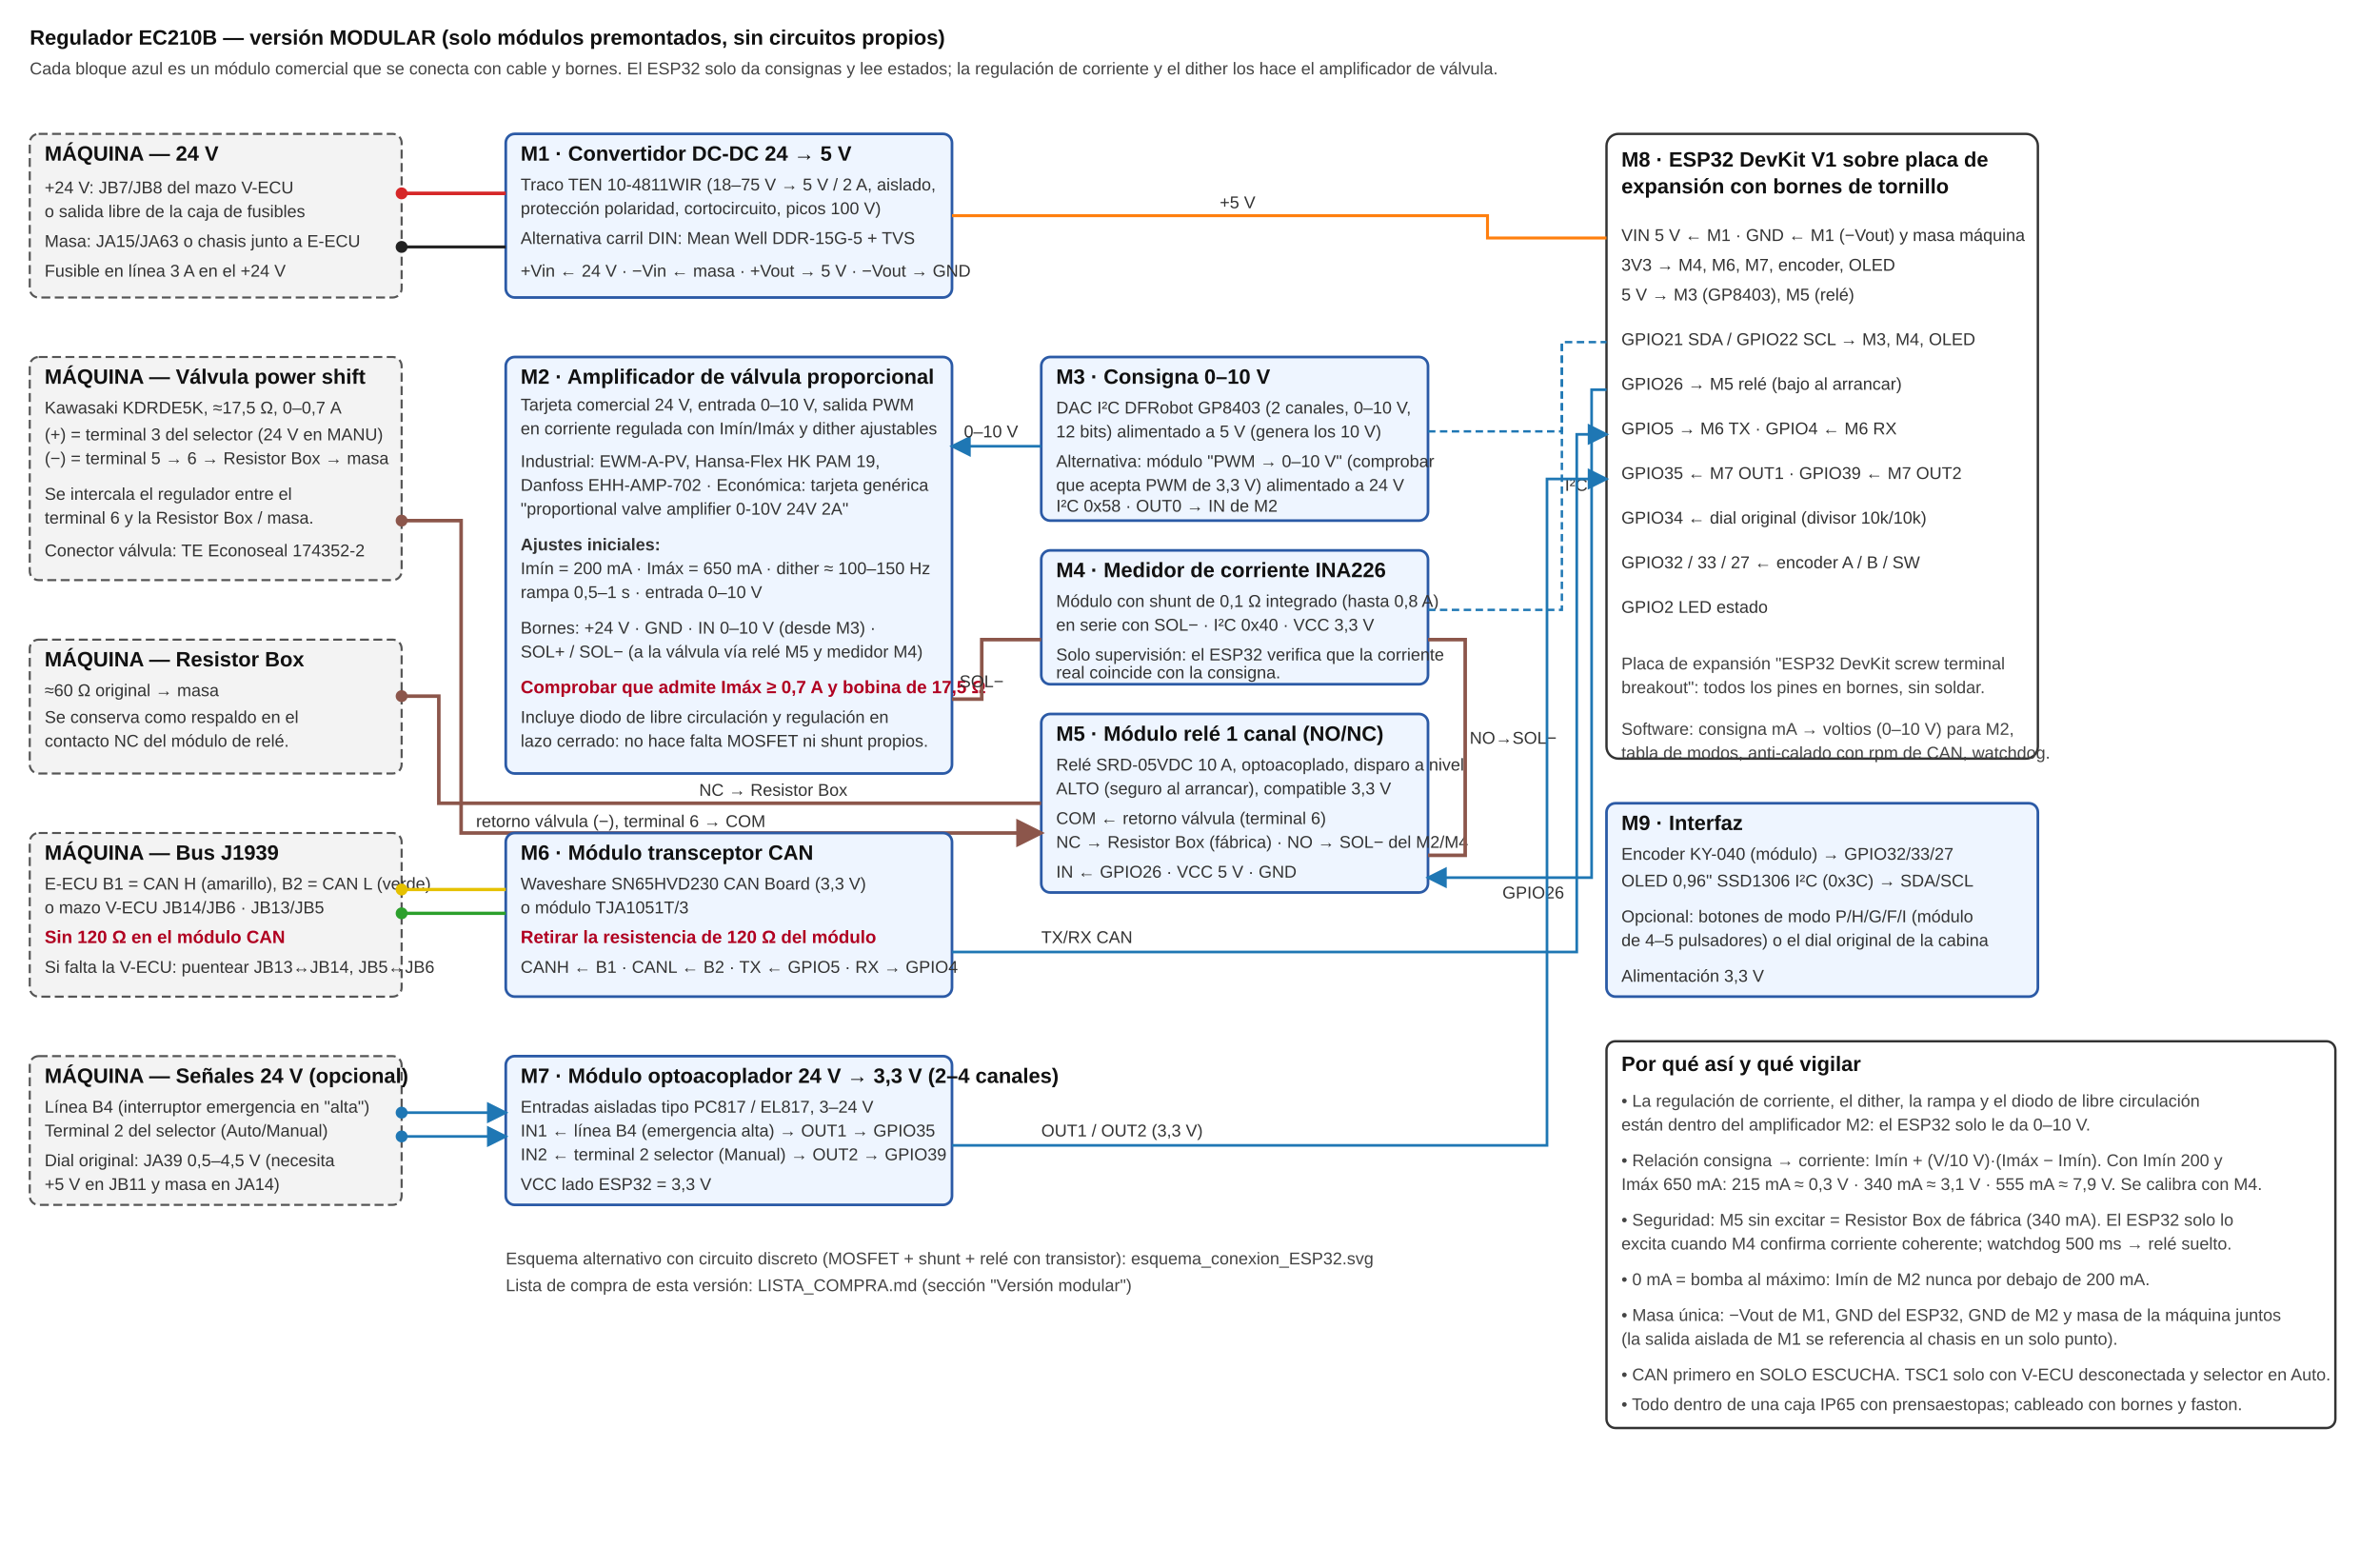
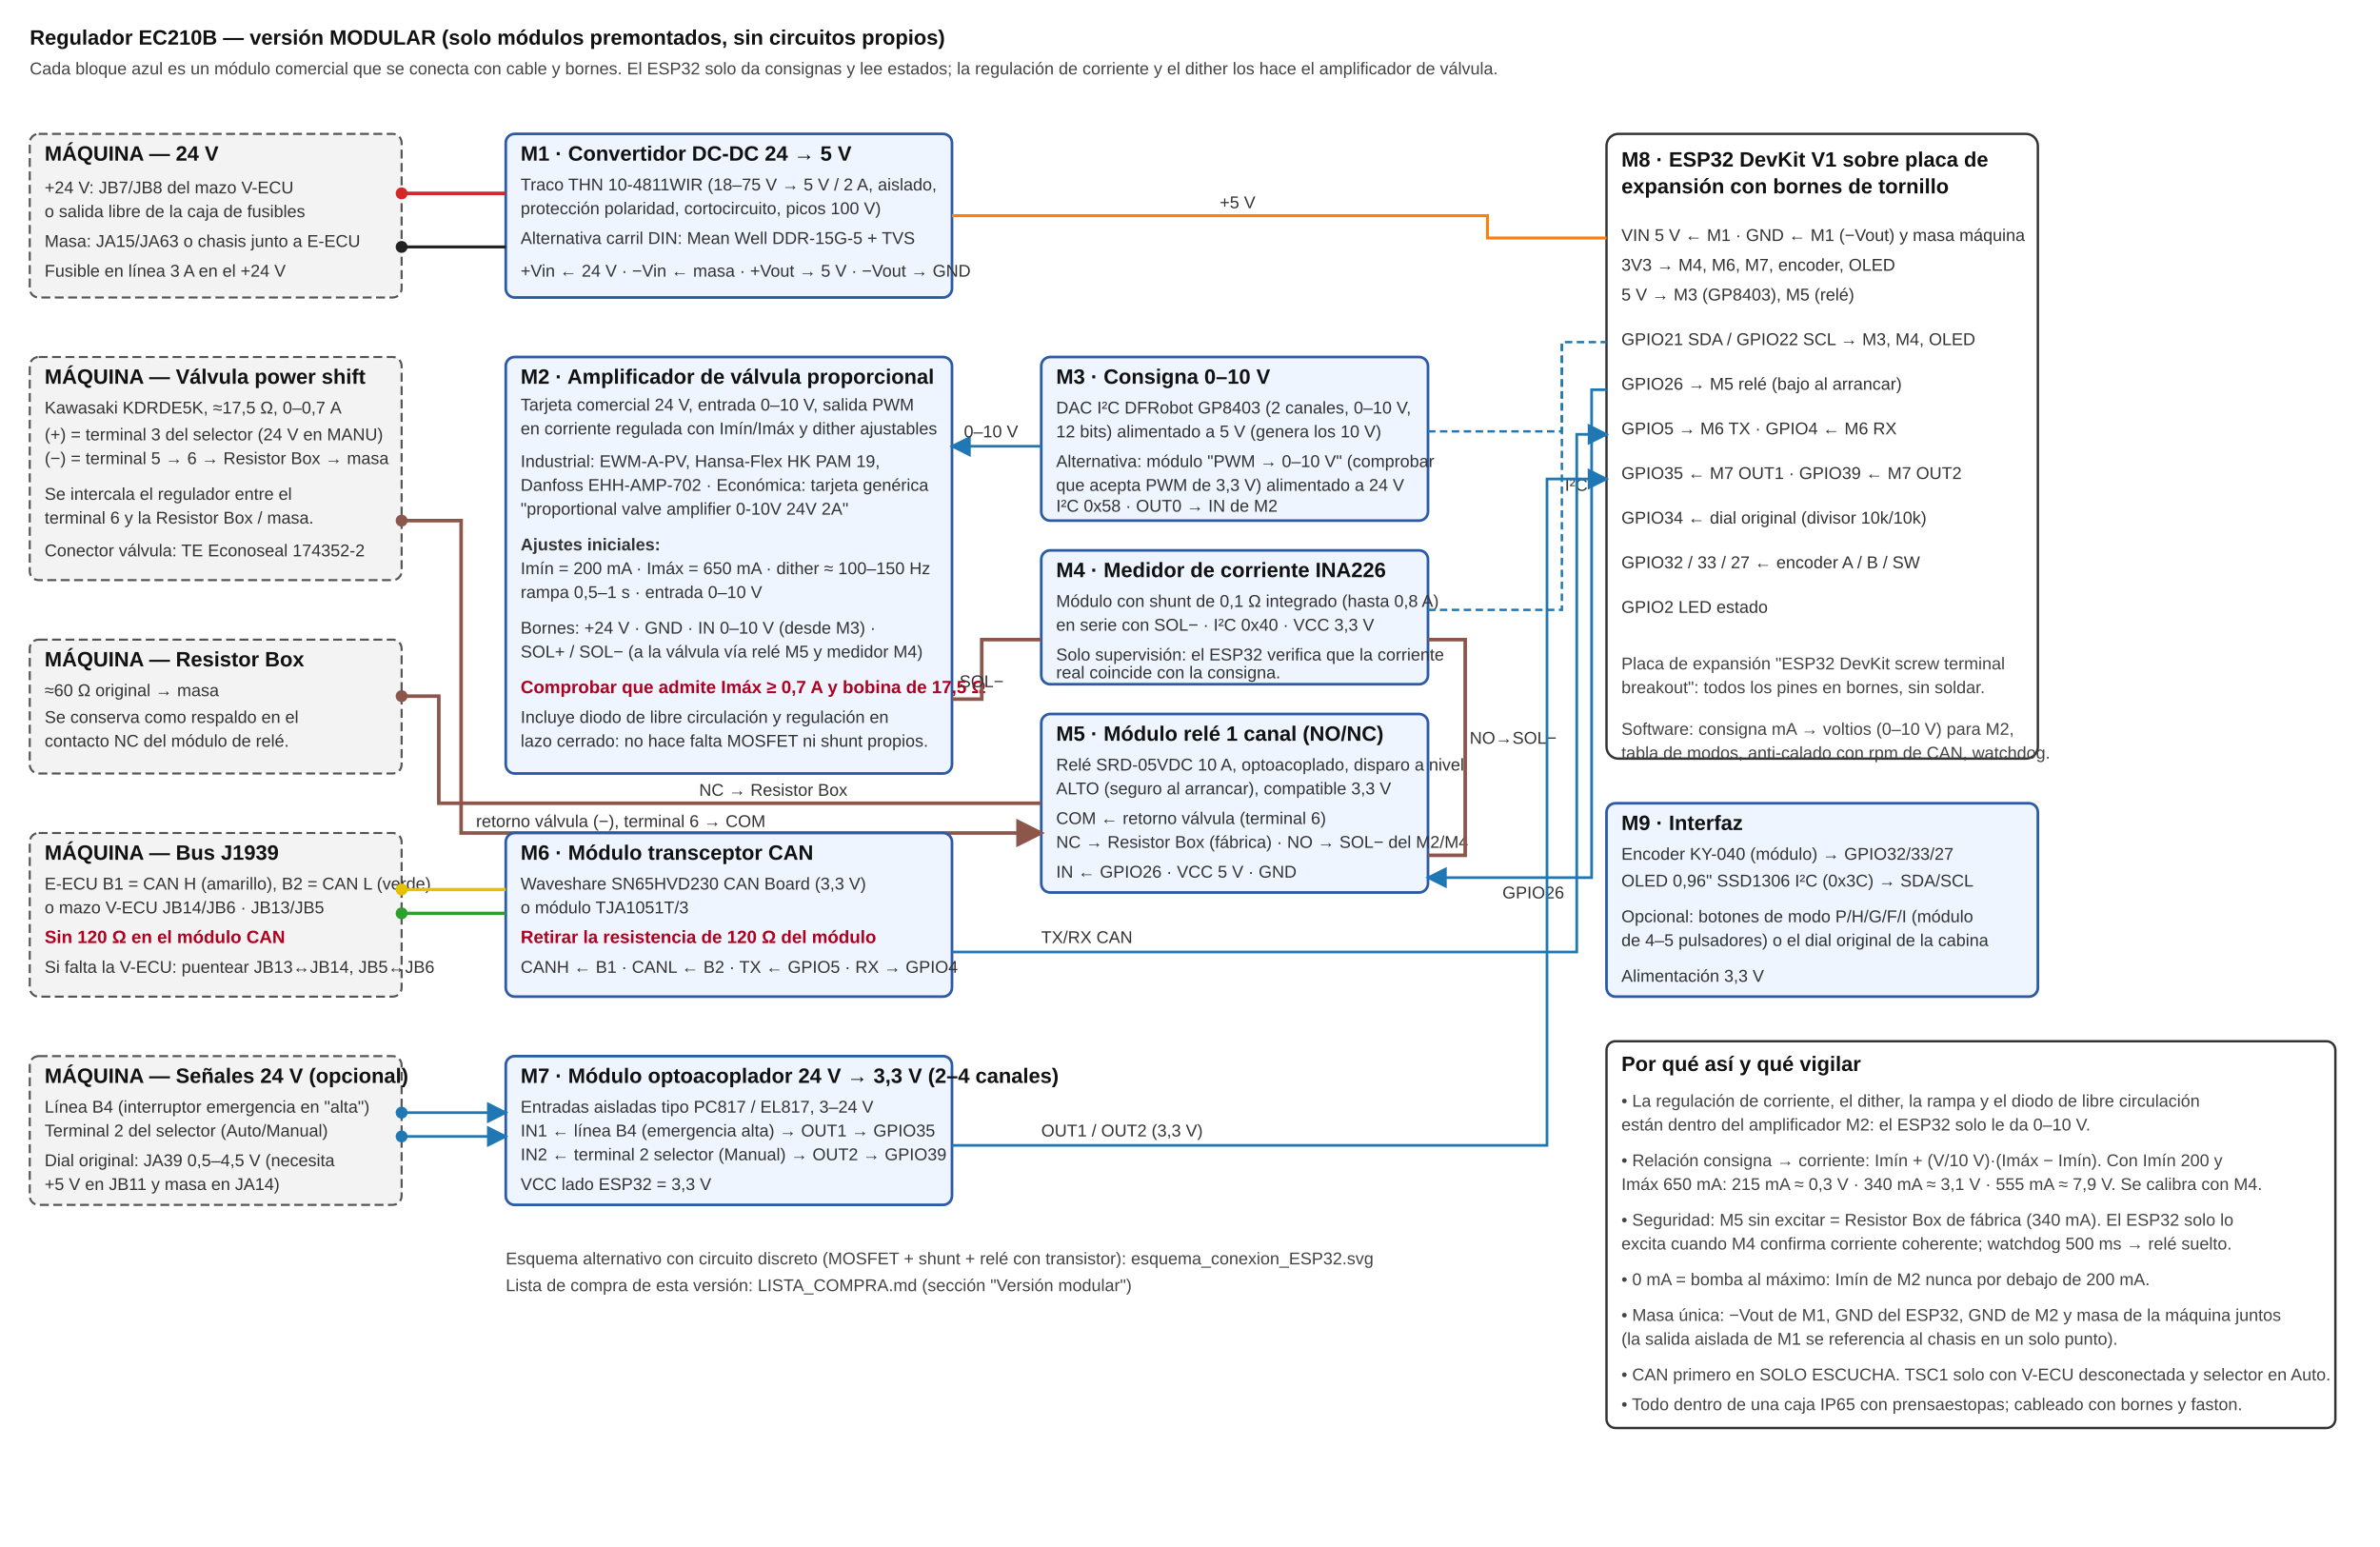
<svg xmlns="http://www.w3.org/2000/svg" width="1600" height="1040" viewBox="0 0 1600 1040" font-family="Arial, Helvetica, sans-serif" font-size="13">
  <defs>
    <marker id="arr" markerWidth="8" markerHeight="8" refX="7" refY="4" orient="auto">
      <path d="M0,0 L8,4 L0,8 z" fill="#1f77b4" />
    </marker>
    <marker id="arrP" markerWidth="8" markerHeight="8" refX="7" refY="4" orient="auto">
      <path d="M0,0 L8,4 L0,8 z" fill="#8c564b" />
    </marker>
    <style>
      .box{fill:#fff;stroke:#333;stroke-width:1.6}
      .mod{fill:#eef5ff;stroke:#2b5aa6;stroke-width:1.8}
      .mach{fill:#f3f3f3;stroke:#555;stroke-width:1.4;stroke-dasharray:6 3}
      .h{font-weight:bold;font-size:14px;fill:#111}
      .pin{font-size:11.5px;fill:#333}
      .note{font-size:11.5px;fill:#444}
      .warn{font-size:12px;fill:#b00020;font-weight:bold}
      .w24{stroke:#d62728;stroke-width:2.4;fill:none}
      .w5{stroke:#ff7f0e;stroke-width:2;fill:none}
      .gnd{stroke:#222;stroke-width:2;fill:none}
      .canh{stroke:#e5c100;stroke-width:2.2;fill:none}
      .canl{stroke:#2ca02c;stroke-width:2.2;fill:none}
      .sig{stroke:#1f77b4;stroke-width:1.8;fill:none;marker-end:url(#arr)}
      .pwr{stroke:#8c564b;stroke-width:2.4;fill:none}
      .i2c{stroke:#1f77b4;stroke-width:1.6;fill:none;stroke-dasharray:5 3}
    </style>
  </defs>
  <rect width="1600" height="1040" fill="#fff" />
  <text x="20" y="30" class="h" font-size="20">Regulador EC210B — versión MODULAR (solo módulos premontados, sin circuitos propios)</text>
  <text x="20" y="50" class="note">Cada bloque azul es un módulo comercial que se conecta con cable y bornes. El ESP32 solo da consignas y lee estados; la regulación de corriente y el dither los hace el amplificador de válvula.</text>
  <g transform="translate(20,90)">
    <rect x="0" y="0" width="250" height="110" class="mach" rx="6" />
    <text x="10" y="18" class="h">MÁQUINA — 24 V</text>
    <text x="10" y="40" class="pin">+24 V: JB7/JB8 del mazo V-ECU</text>
    <text x="10" y="56" class="pin">   o salida libre de la caja de fusibles</text>
    <text x="10" y="76" class="pin">Masa: JA15/JA63 o chasis junto a E-ECU</text>
    <text x="10" y="96" class="pin">Fusible en línea 3 A en el +24 V</text>
    <circle cx="250" cy="40" r="4" fill="#d62728" />
    <circle cx="250" cy="76" r="4" fill="#222" />
  </g>
  <g transform="translate(20,240)">
    <rect x="0" y="0" width="250" height="150" class="mach" rx="6" />
    <text x="10" y="18" class="h">MÁQUINA — Válvula power shift</text>
    <text x="10" y="38" class="pin">Kawasaki KDRDE5K, ≈17,5 Ω, 0–0,7 A</text>
    <text x="10" y="56" class="pin">(+) = terminal 3 del selector (24 V en MANU)</text>
    <text x="10" y="72" class="pin">(−) = terminal 5 → 6 → Resistor Box → masa</text>
    <text x="10" y="96" class="pin">Se intercala el regulador entre el</text>
    <text x="10" y="112" class="pin">terminal 6 y la Resistor Box / masa.</text>
    <text x="10" y="134" class="pin">Conector válvula: TE Econoseal 174352-2</text>
    <circle cx="250" cy="110" r="4" fill="#8c564b" />
  </g>
  <g transform="translate(20,430)">
    <rect x="0" y="0" width="250" height="90" class="mach" rx="6" />
    <text x="10" y="18" class="h">MÁQUINA — Resistor Box</text>
    <text x="10" y="38" class="pin">≈60 Ω original → masa</text>
    <text x="10" y="56" class="pin">Se conserva como respaldo en el</text>
    <text x="10" y="72" class="pin">contacto NC del módulo de relé.</text>
    <circle cx="250" cy="38" r="4" fill="#8c564b" />
  </g>
  <g transform="translate(20,560)">
    <rect x="0" y="0" width="250" height="110" class="mach" rx="6" />
    <text x="10" y="18" class="h">MÁQUINA — Bus J1939</text>
    <text x="10" y="38" class="pin">E-ECU B1 = CAN H (amarillo), B2 = CAN L (verde)</text>
    <text x="10" y="54" class="pin">o mazo V-ECU JB14/JB6 · JB13/JB5</text>
    <text x="10" y="74" class="warn">Sin 120 Ω en el módulo CAN</text>
    <text x="10" y="94" class="pin">Si falta la V-ECU: puentear JB13↔JB14, JB5↔JB6</text>
    <circle cx="250" cy="38" r="4" fill="#e5c100" />
    <circle cx="250" cy="54" r="4" fill="#2ca02c" />
  </g>
  <g transform="translate(20,710)">
    <rect x="0" y="0" width="250" height="100" class="mach" rx="6" />
    <text x="10" y="18" class="h">MÁQUINA — Señales 24 V (opcional)</text>
    <text x="10" y="38" class="pin">Línea B4 (interruptor emergencia en "alta")</text>
    <text x="10" y="54" class="pin">Terminal 2 del selector (Auto/Manual)</text>
    <text x="10" y="74" class="pin">Dial original: JA39 0,5–4,5 V (necesita</text>
    <text x="10" y="90" class="pin">   +5 V en JB11 y masa en JA14)</text>
    <circle cx="250" cy="38" r="4" fill="#1f77b4" />
    <circle cx="250" cy="54" r="4" fill="#1f77b4" />
  </g>
  <g transform="translate(340,90)">
    <rect x="0" y="0" width="300" height="110" class="mod" rx="6" />
    <text x="10" y="18" class="h">M1 · Convertidor DC-DC 24 → 5 V</text>
-     <text x="10" y="38" class="pin">Traco TEN 10-4811WIR (18–75 V → 5 V / 2 A, aislado,</text>
+     <text x="10" y="38" class="pin">Traco THN 10-4811WIR (18–75 V → 5 V / 2 A, aislado,</text>
    <text x="10" y="54" class="pin">protección polaridad, cortocircuito, picos 100 V)</text>
    <text x="10" y="74" class="pin">Alternativa carril DIN: Mean Well DDR-15G-5 + TVS</text>
    <text x="10" y="96" class="pin">+Vin ← 24 V · −Vin ← masa · +Vout → 5 V · −Vout → GND</text>
  </g>
  <line x1="270" y1="130" x2="340" y2="130" class="w24" />
  <line x1="270" y1="166" x2="340" y2="166" class="gnd" />
  <g transform="translate(340,240)">
    <rect x="0" y="0" width="300" height="280" class="mod" rx="6" />
    <text x="10" y="18" class="h">M2 · Amplificador de válvula proporcional</text>
    <text x="10" y="36" class="pin">Tarjeta comercial 24 V, entrada 0–10 V, salida PWM</text>
    <text x="10" y="52" class="pin">en corriente regulada con Imín/Imáx y dither ajustables</text>
    <text x="10" y="74" class="pin">Industrial: EWM-A-PV, Hansa-Flex HK PAM 19,</text>
    <text x="10" y="90" class="pin">Danfoss EHH-AMP-702 · Económica: tarjeta genérica</text>
    <text x="10" y="106" class="pin">"proportional valve amplifier 0-10V 24V 2A"</text>
    <text x="10" y="130" class="pin" font-weight="bold">Ajustes iniciales:</text>
    <text x="10" y="146" class="pin">Imín = 200 mA · Imáx = 650 mA · dither ≈ 100–150 Hz</text>
    <text x="10" y="162" class="pin">rampa 0,5–1 s · entrada 0–10 V</text>
    <text x="10" y="186" class="pin">Bornes: +24 V · GND · IN 0–10 V (desde M3) ·</text>
    <text x="10" y="202" class="pin">SOL+ / SOL− (a la válvula vía relé M5 y medidor M4)</text>
    <text x="10" y="226" class="warn">Comprobar que admite Imáx ≥ 0,7 A y bobina de 17,5 Ω</text>
    <text x="10" y="246" class="pin">Incluye diodo de libre circulación y regulación en</text>
    <text x="10" y="262" class="pin">lazo cerrado: no hace falta MOSFET ni shunt propios.</text>
  </g>
  <g transform="translate(700,240)">
    <rect x="0" y="0" width="260" height="110" class="mod" rx="6" />
    <text x="10" y="18" class="h">M3 · Consigna 0–10 V</text>
    <text x="10" y="38" class="pin">DAC I²C DFRobot GP8403 (2 canales, 0–10 V,</text>
    <text x="10" y="54" class="pin">12 bits) alimentado a 5 V (genera los 10 V)</text>
    <text x="10" y="74" class="pin">Alternativa: módulo "PWM → 0–10 V" (comprobar</text>
    <text x="10" y="90" class="pin">que acepta PWM de 3,3 V) alimentado a 24 V</text>
    <text x="10" y="104" class="pin">I²C 0x58 · OUT0 → IN de M2</text>
  </g>
  <path d="M700 300 L640 300" class="sig" />
  <text x="648" y="294" class="pin">0–10 V</text>
  <g transform="translate(700,370)">
    <rect x="0" y="0" width="260" height="90" class="mod" rx="6" />
    <text x="10" y="18" class="h">M4 · Medidor de corriente INA226</text>
    <text x="10" y="38" class="pin">Módulo con shunt de 0,1 Ω integrado (hasta 0,8 A)</text>
    <text x="10" y="54" class="pin">en serie con SOL− · I²C 0x40 · VCC 3,3 V</text>
    <text x="10" y="74" class="pin">Solo supervisión: el ESP32 verifica que la corriente</text>
    <text x="10" y="86" class="pin">real coincide con la consigna.</text>
  </g>
  <g transform="translate(700,480)">
    <rect x="0" y="0" width="260" height="120" class="mod" rx="6" />
    <text x="10" y="18" class="h">M5 · Módulo relé 1 canal (NO/NC)</text>
    <text x="10" y="38" class="pin">Relé SRD-05VDC 10 A, optoacoplado, disparo a nivel</text>
    <text x="10" y="54" class="pin">ALTO (seguro al arrancar), compatible 3,3 V</text>
    <text x="10" y="74" class="pin">COM ← retorno válvula (terminal 6)</text>
    <text x="10" y="90" class="pin">NC → Resistor Box (fábrica) · NO → SOL− del M2/M4</text>
    <text x="10" y="110" class="pin">IN ← GPIO26 · VCC 5 V · GND</text>
  </g>
  <path d="M270 350 L310 350 L310 560 L700 560" class="pwr" marker-end="url(#arrP)" />
  <text x="320" y="556" class="pin">retorno válvula (−), terminal 6 → COM</text>
  <path d="M700 540 L295 540 L295 468 L270 468" class="pwr" />
  <text x="470" y="535" class="pin">NC → Resistor Box</text>
  <path d="M960 575 L985 575 L985 430 L960 430" class="pwr" />
  <text x="988" y="500" class="pin" font-size="10.5">NO→SOL−</text>
  <path d="M700 430 L660 430 L660 470 L640 470" class="pwr" />
  <text x="645" y="462" class="pin" font-size="10.5">SOL−</text>
  <g transform="translate(340,560)">
    <rect x="0" y="0" width="300" height="110" class="mod" rx="6" />
    <text x="10" y="18" class="h">M6 · Módulo transceptor CAN</text>
    <text x="10" y="38" class="pin">Waveshare SN65HVD230 CAN Board (3,3 V)</text>
    <text x="10" y="54" class="pin">o módulo TJA1051T/3</text>
    <text x="10" y="74" class="warn">Retirar la resistencia de 120 Ω del módulo</text>
    <text x="10" y="94" class="pin">CANH ← B1 · CANL ← B2 · TX ← GPIO5 · RX → GPIO4</text>
  </g>
  <line x1="270" y1="598" x2="340" y2="598" class="canh" />
  <line x1="270" y1="614" x2="340" y2="614" class="canl" />
  <g transform="translate(340,710)">
    <rect x="0" y="0" width="300" height="100" class="mod" rx="6" />
    <text x="10" y="18" class="h">M7 · Módulo optoacoplador 24 V → 3,3 V (2–4 canales)</text>
    <text x="10" y="38" class="pin">Entradas aisladas tipo PC817 / EL817, 3–24 V</text>
    <text x="10" y="54" class="pin">IN1 ← línea B4 (emergencia alta) → OUT1 → GPIO35</text>
    <text x="10" y="70" class="pin">IN2 ← terminal 2 selector (Manual) → OUT2 → GPIO39</text>
    <text x="10" y="90" class="pin">VCC lado ESP32 = 3,3 V</text>
  </g>
  <line x1="270" y1="748" x2="340" y2="748" class="sig" />
  <line x1="270" y1="764" x2="340" y2="764" class="sig" />
  <g transform="translate(1080,90)">
    <rect x="0" y="0" width="290" height="420" class="box" rx="8" stroke-width="2.2" />
    <text x="10" y="22" class="h">M8 · ESP32 DevKit V1 sobre placa de</text>
    <text x="10" y="40" class="h">expansión con bornes de tornillo</text>
    <g class="pin">
      <text x="10" y="72">VIN 5 V ← M1 · GND ← M1 (−Vout) y masa máquina</text>
      <text x="10" y="92">3V3 → M4, M6, M7, encoder, OLED</text>
      <text x="10" y="112">5 V → M3 (GP8403), M5 (relé)</text>
      <text x="10" y="142">GPIO21 SDA / GPIO22 SCL → M3, M4, OLED</text>
      <text x="10" y="172">GPIO26 → M5 relé (bajo al arrancar)</text>
      <text x="10" y="202">GPIO5 → M6 TX · GPIO4 ← M6 RX</text>
      <text x="10" y="232">GPIO35 ← M7 OUT1 · GPIO39 ← M7 OUT2</text>
      <text x="10" y="262">GPIO34 ← dial original (divisor 10k/10k)</text>
      <text x="10" y="292">GPIO32 / 33 / 27 ← encoder A / B / SW</text>
      <text x="10" y="322">GPIO2 LED estado</text>
    </g>
    <text x="10" y="360" class="note">Placa de expansión "ESP32 DevKit screw terminal</text>
    <text x="10" y="376" class="note">breakout": todos los pines en bornes, sin soldar.</text>
    <text x="10" y="404" class="note">Software: consigna mA → voltios (0–10 V) para M2,</text>
    <text x="10" y="420" class="note" font-size="11">tabla de modos, anti-calado con rpm de CAN, watchdog.</text>
  </g>
  <path d="M640 145 L1000 145 L1000 160 L1080 160" class="w5" />
  <text x="820" y="140" class="pin">+5 V</text>
  <path d="M960 290 L1050 290 L1050 230 L1080 230" class="i2c" />
  <path d="M960 410 L1050 410 L1050 230" class="i2c" />
  <text x="1052" y="330" class="pin">I²C</text>
  <path d="M1080 262 L1070 262 L1070 590 L960 590" class="sig" />
  <text x="1010" y="604" class="pin">GPIO26</text>
  <path d="M640 640 L1060 640 L1060 292 L1080 292" class="sig" />
  <text x="700" y="634" class="pin">TX/RX CAN</text>
  <path d="M640 770 L1040 770 L1040 322 L1080 322" class="sig" />
  <text x="700" y="764" class="pin">OUT1 / OUT2 (3,3 V)</text>
  <g transform="translate(1080,540)">
    <rect x="0" y="0" width="290" height="130" class="mod" rx="6" />
    <text x="10" y="18" class="h">M9 · Interfaz</text>
    <text x="10" y="38" class="pin">Encoder KY-040 (módulo) → GPIO32/33/27</text>
    <text x="10" y="56" class="pin">OLED 0,96" SSD1306 I²C (0x3C) → SDA/SCL</text>
    <text x="10" y="80" class="pin">Opcional: botones de modo P/H/G/F/I (módulo</text>
    <text x="10" y="96" class="pin">de 4–5 pulsadores) o el dial original de la cabina</text>
    <text x="10" y="120" class="pin">Alimentación 3,3 V</text>
  </g>
  <g transform="translate(1080,700)">
    <rect x="0" y="0" width="490" height="260" class="box" rx="6" />
    <text x="10" y="20" class="h">Por qué así y qué vigilar</text>
    <g class="note">
      <text x="10" y="44">• La regulación de corriente, el dither, la rampa y el diodo de libre circulación</text>
      <text x="10" y="60">  están dentro del amplificador M2: el ESP32 solo le da 0–10 V.</text>
      <text x="10" y="84">• Relación consigna → corriente: Imín + (V/10 V)·(Imáx − Imín). Con Imín 200 y</text>
      <text x="10" y="100">  Imáx 650 mA: 215 mA ≈ 0,3 V · 340 mA ≈ 3,1 V · 555 mA ≈ 7,9 V. Se calibra con M4.</text>
      <text x="10" y="124">• Seguridad: M5 sin excitar = Resistor Box de fábrica (340 mA). El ESP32 solo lo</text>
      <text x="10" y="140">  excita cuando M4 confirma corriente coherente; watchdog 500 ms → relé suelto.</text>
      <text x="10" y="164">• 0 mA = bomba al máximo: Imín de M2 nunca por debajo de 200 mA.</text>
      <text x="10" y="188">• Masa única: −Vout de M1, GND del ESP32, GND de M2 y masa de la máquina juntos</text>
      <text x="10" y="204">  (la salida aislada de M1 se referencia al chasis en un solo punto).</text>
      <text x="10" y="228">• CAN primero en SOLO ESCUCHA. TSC1 solo con V-ECU desconectada y selector en Auto.</text>
      <text x="10" y="248">• Todo dentro de una caja IP65 con prensaestopas; cableado con bornes y faston.</text>
    </g>
  </g>
  <text x="340" y="850" class="note">Esquema alternativo con circuito discreto (MOSFET + shunt + relé con transistor): esquema_conexion_ESP32.svg</text>
  <text x="340" y="868" class="note">Lista de compra de esta versión: LISTA_COMPRA.md (sección "Versión modular")</text>
</svg>
